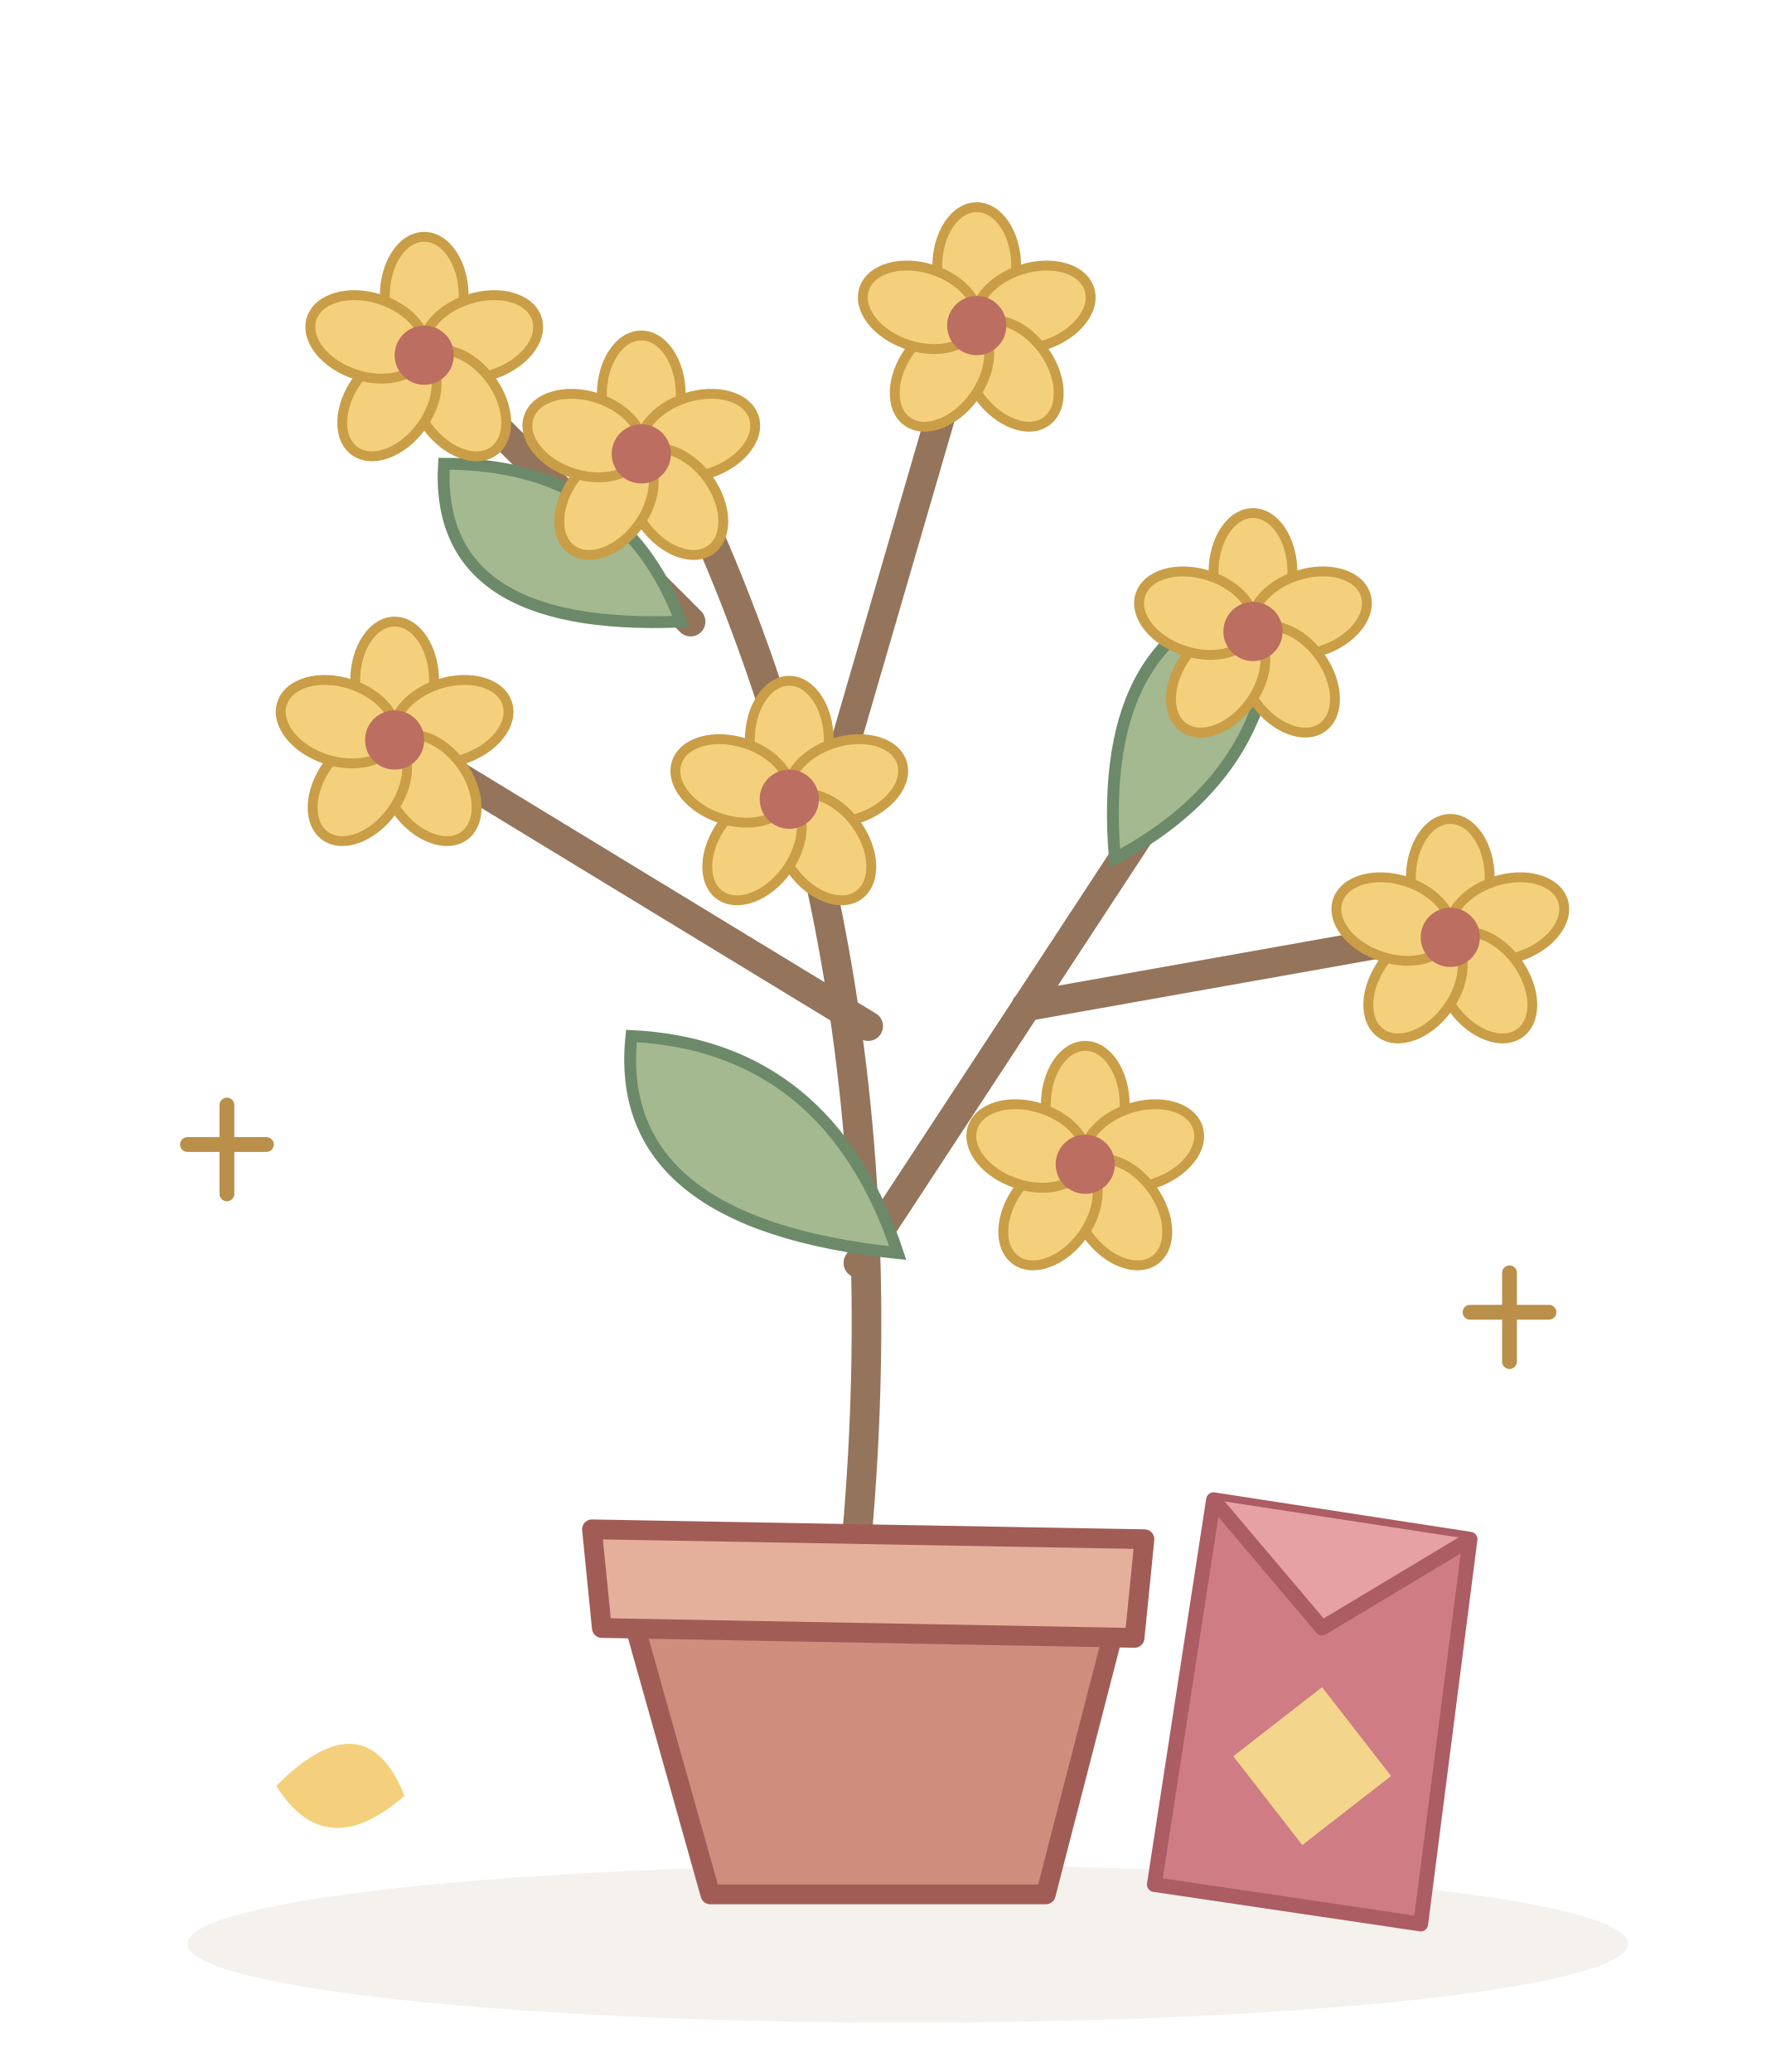
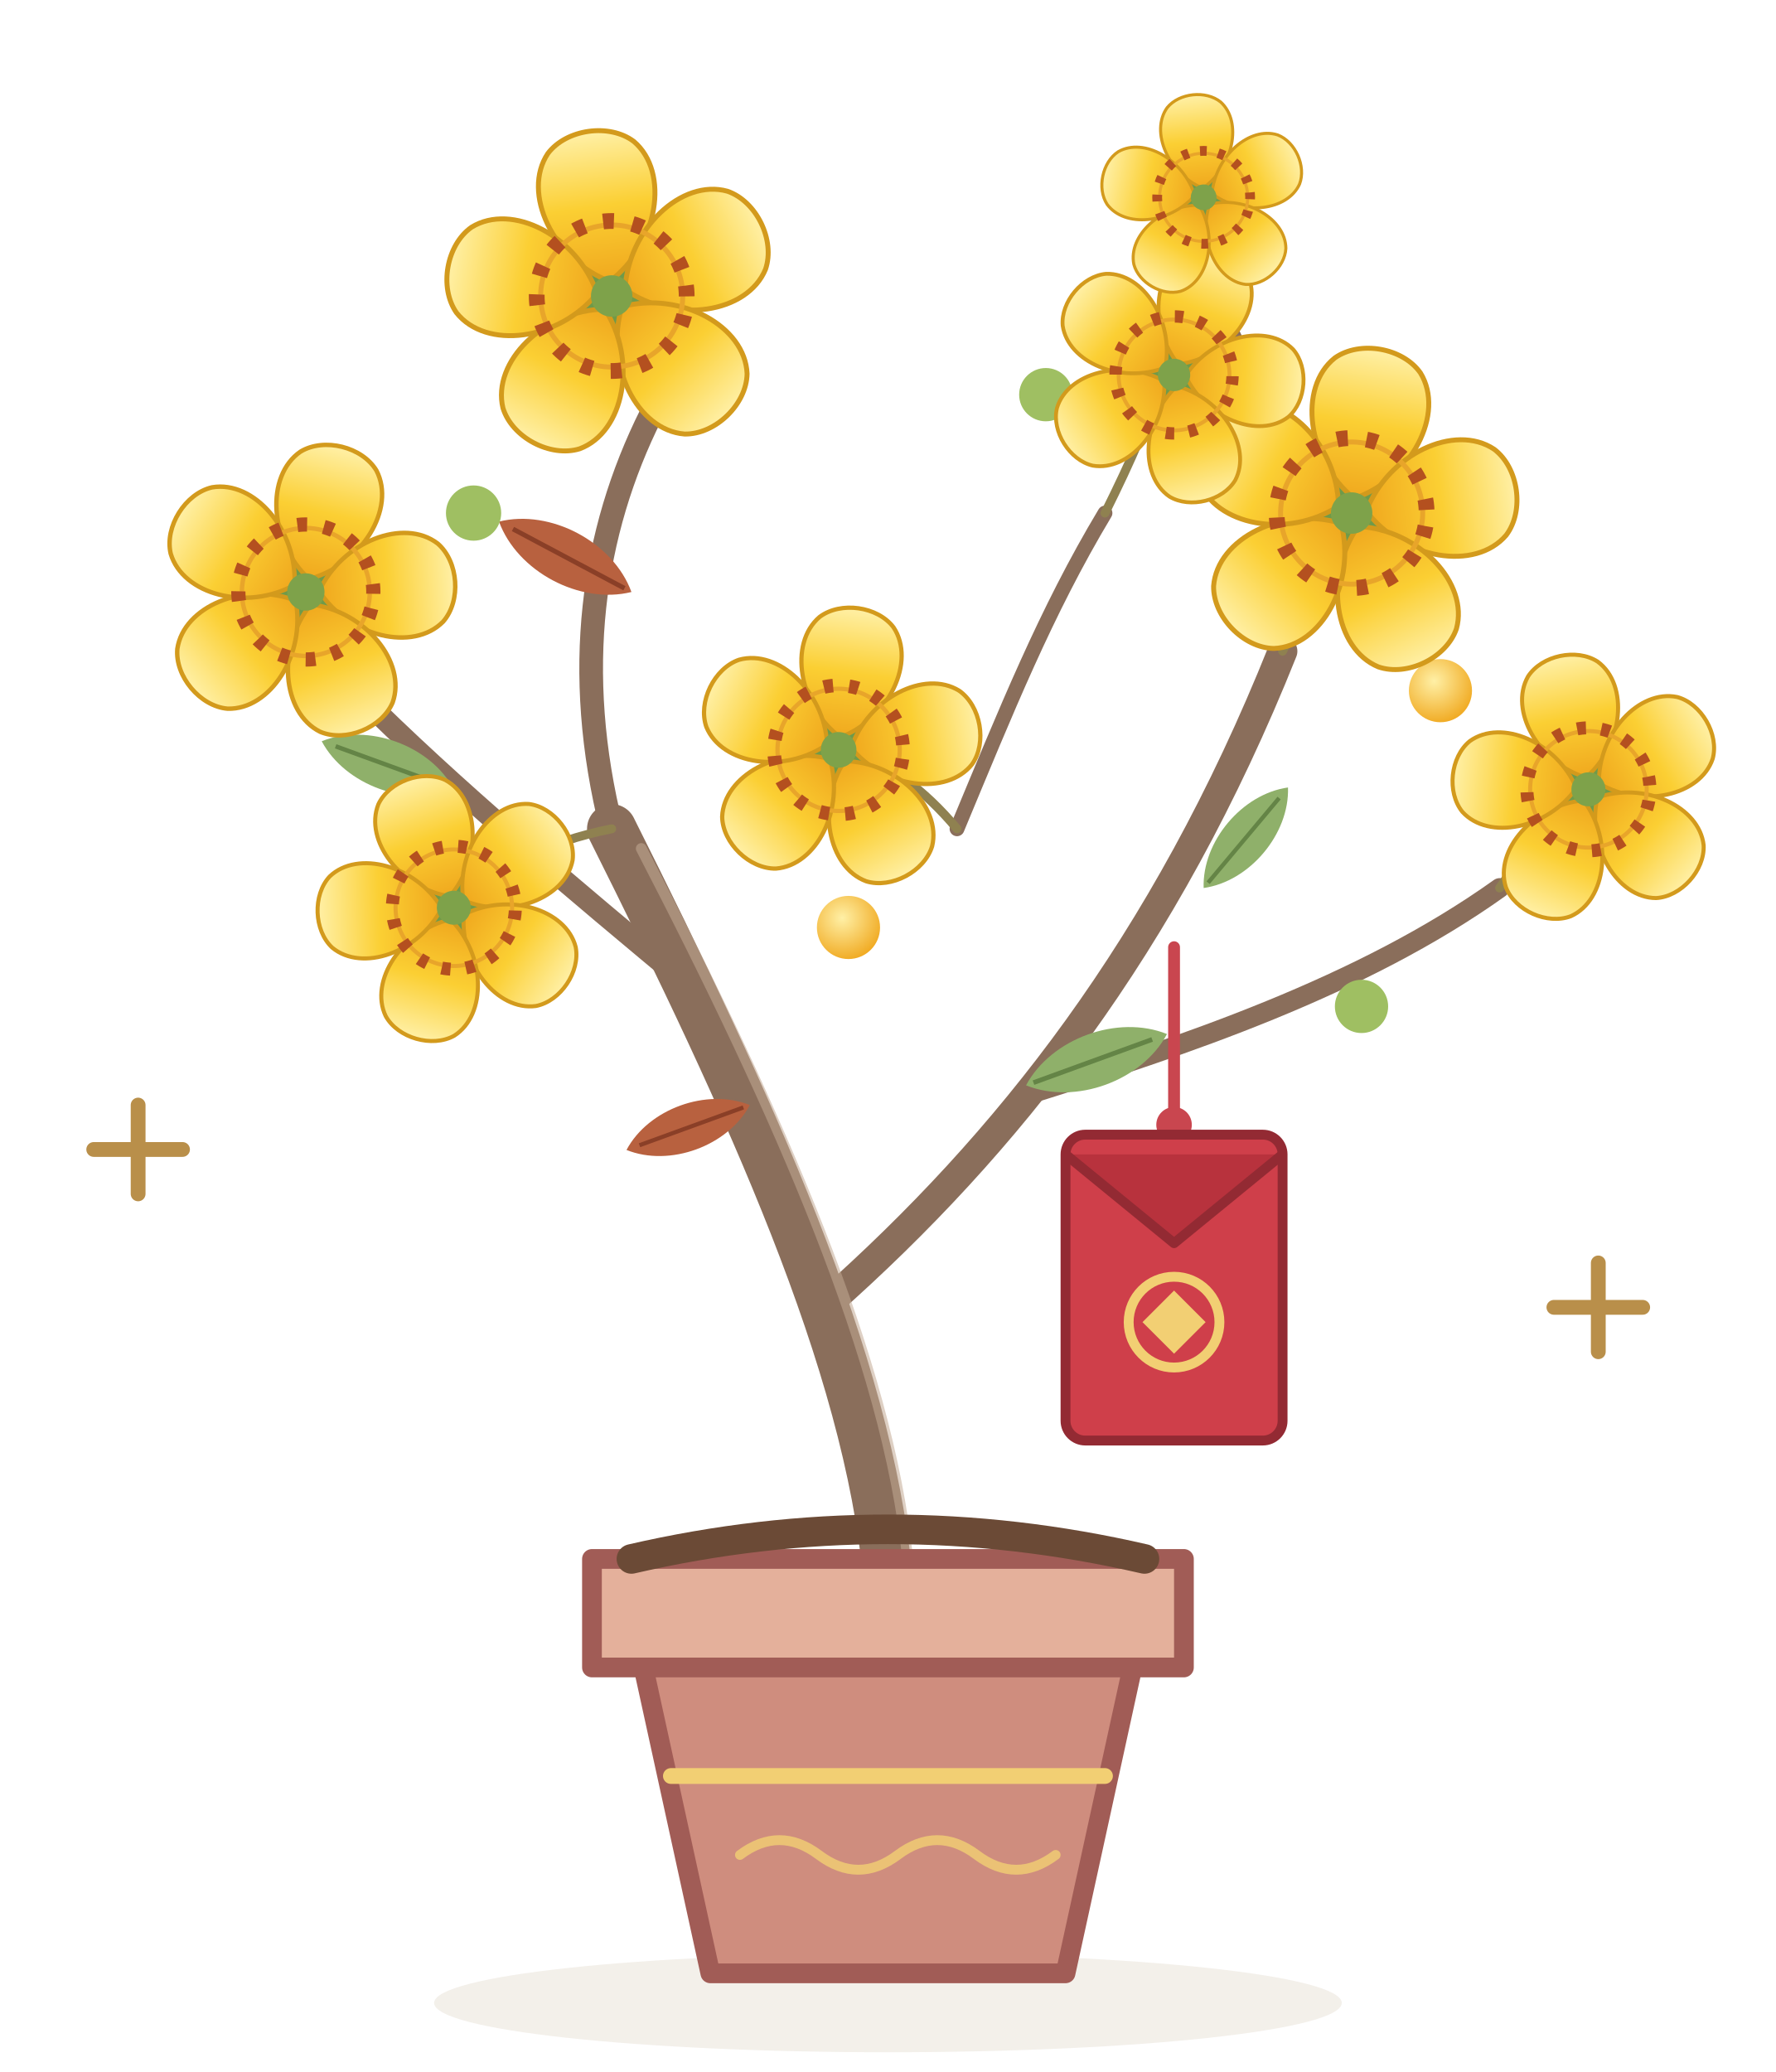
<svg xmlns="http://www.w3.org/2000/svg" viewBox="0 0 180 210" fill="none">
  <defs>
-     <g id="mai">
-       <g fill="#f4d07c" stroke="#c99e47" stroke-width="1">
-         <ellipse cy="-6" rx="4" ry="6" />
-         <ellipse cy="-6" rx="4" ry="6" transform="rotate(72)" />
-         <ellipse cy="-6" rx="4" ry="6" transform="rotate(144)" />
-         <ellipse cy="-6" rx="4" ry="6" transform="rotate(216)" />
-         <ellipse cy="-6" rx="4" ry="6" transform="rotate(288)" />
+     <linearGradient id="petal" x1="0" y1="1" x2="0" y2="0">
+       <stop offset="0" stop-color="#f0a81e" />
+       <stop offset=".5" stop-color="#fbcf33" />
+       <stop offset="1" stop-color="#fff0a6" />
+     </linearGradient>
+     <radialGradient id="bud" cx=".4" cy=".35" r=".7">
+       <stop offset="0" stop-color="#fff0a6" />
+       <stop offset="1" stop-color="#f0a81e" />
+     </radialGradient>
+     <g id="flower">
+       <g fill="#6f9a4a">
+         <path d="M0 0-2.6-6.5 0-8.4 2.6-6.5Z" transform="rotate(36)" />
+         <path d="M0 0-2.6-6.5 0-8.4 2.6-6.5Z" transform="rotate(108)" />
+         <path d="M0 0-2.6-6.5 0-8.4 2.6-6.5Z" transform="rotate(180)" />
+         <path d="M0 0-2.6-6.5 0-8.4 2.6-6.5Z" transform="rotate(252)" />
+         <path d="M0 0-2.6-6.5 0-8.4 2.6-6.5Z" transform="rotate(324)" />
      </g>
-       <circle r="3" fill="#bc6e60" />
+       <g fill="url(#petal)" stroke="#d39a1c" stroke-width=".5">
+         <path id="p" d="M0-1.5C-5.4-4.5-7.6-11.6-4.4-15.2C-2.2-17.4 2.2-17.4 4.4-15.2C7.6-11.6 5.4-4.5 0-1.5Z" />
+         <use href="#p" transform="rotate(72)" />
+         <use href="#p" transform="rotate(144)" />
+         <use href="#p" transform="rotate(216)" />
+         <use href="#p" transform="rotate(288)" />
+       </g>
+       <circle r="7.2" stroke="#e8a52a" stroke-width=".5" />
+       <circle r="7.6" stroke="#b4501f" stroke-width="1.6" stroke-dasharray="1.1 1.9" />
+       <circle r="2.1" fill="#7ea24a" />
+     </g>
+     <g id="loc">
+       <path d="M0 0C4.5-5 4.5-14 0-19C-4.5-14-4.5-5 0 0Z" fill="#b8613f" />
+       <path d="M0-1V-17" stroke="#8a3f27" stroke-width=".6" />
+     </g>
+     <g id="leaf">
+       <path d="M0 0C4.5-5 4.5-14 0-19C-4.5-14-4.5-5 0 0Z" fill="#8fb06a" />
+       <path d="M0-1V-17" stroke="#648446" stroke-width=".6" />
    </g>
  </defs>
-   <ellipse cx="92" cy="197" rx="73" ry="8" fill="#a89067" opacity=".12" />
-   <g stroke="#94745b" stroke-width="3" stroke-linecap="round">
-     <path d="M86 164q8-67-19-120m20 84 40-61m-39 37L42 76m40 12 16-55m6 69 45-8m-79-31L43 36" />
+   <ellipse cx="90" cy="203" rx="46" ry="5" fill="#a89067" opacity=".14" />
+   <g stroke="#8a6e5b" stroke-linecap="round" stroke-linejoin="round" fill="none">
+     <path d="M90 160C88 138 76 112 62 84" stroke-width="5" />
+     <path d="M62 84C58 68 60 54 66 42" stroke-width="2.4" />
+     <path d="M70 100C58 90 46 80 36 70" stroke-width="2.2" />
+     <path d="M84 132C102 116 118 96 130 66" stroke-width="3" />
+     <path d="M130 66C132 54 130 44 124 32" stroke-width="1.6" />
+     <path d="M104 111C120 106 138 100 152 90" stroke-width="2" />
+     <path d="M97 84C102 72 106 62 112 52" stroke-width="1.5" />
  </g>
-   <g fill="#a4b990" stroke="#6c8a69" stroke-width="1.2">
-     <path d="M91 127q-29-3-27-22 20 1 27 22Zm22-40q-2-24 16-27 1 18-16 27ZM69 63Q44 64 45 47q18 0 24 16Z" />
+   <path d="M92 158C90 138 79 113 65 86" stroke="#c3a993" stroke-width="1.1" stroke-linecap="round" opacity=".55" />
+   <g stroke="#8f8150" stroke-width=".9" stroke-linecap="round">
+     <path d="M66 42Q64 36 62 30" />
+     <path d="M36 70Q34 64 31 60" />
+     <path d="M130 66Q134 58 136 52" />
+     <path d="M152 90Q156 84 160 80" />
+     <path d="M112 52Q116 44 118 38" />
+     <path d="M124 32Q124 26 122 21" />
+     <path d="M62 84Q52 86 46 92" />
+     <path d="M97 84Q92 78 86 76" />
  </g>
-   <use href="#mai" x="43" y="36" />
-   <use href="#mai" x="65" y="46" />
-   <use href="#mai" x="99" y="33" />
-   <use href="#mai" x="80" y="81" />
-   <use href="#mai" x="40" y="75" />
-   <use href="#mai" x="127" y="64" />
-   <use href="#mai" x="147" y="95" />
-   <use href="#mai" x="110" y="118" />
+   <use href="#loc" transform="translate(64 60) rotate(-62) scale(.8)" />
+   <use href="#loc" transform="translate(132 54) rotate(58) scale(.8)" />
+   <use href="#leaf" transform="translate(104 110) rotate(70) scale(.8)" />
+   <use href="#leaf" transform="translate(46 80) rotate(-70) scale(.75)" />
+   <use href="#loc" transform="translate(76 112) rotate(-110) scale(.7)" />
+   <use href="#leaf" transform="translate(122 90) rotate(40) scale(.7)" />
+   <g>
+     <circle cx="48" cy="52" r="2.8" fill="#9fbf62" />
+     <circle cx="146" cy="70" r="3.2" fill="url(#bud)" />
+     <circle cx="106" cy="40" r="2.7" fill="#9fbf62" />
+     <circle cx="138" cy="102" r="2.7" fill="#9fbf62" />
+     <circle cx="86" cy="94" r="3.2" fill="url(#bud)" />
+   </g>
+   <use href="#flower" transform="translate(62 30) rotate(-8) scale(1)" />
+   <use href="#flower" transform="translate(31 60) rotate(14) scale(.9)" />
+   <use href="#flower" transform="translate(137 52) rotate(10) scale(1)" />
+   <use href="#flower" transform="translate(161 80) rotate(-12) scale(.82)" />
+   <use href="#flower" transform="translate(119 38) rotate(22) scale(.78)" />
+   <use href="#flower" transform="translate(122 20) rotate(-6) scale(.62)" />
+   <use href="#flower" transform="translate(46 92) rotate(-20) scale(.82)" />
+   <use href="#flower" transform="translate(85 76) rotate(8) scale(.86)" />
+   <path d="M119 96v18" stroke="#c9464f" stroke-width="1.2" stroke-linecap="round" />
+   <circle cx="119" cy="114" r="1.8" fill="#c9464f" />
+   <g transform="translate(108 115)" stroke="#932a33" stroke-width="1" stroke-linejoin="round">
+     <rect width="22" height="31" rx="2" fill="#cf3f4a" />
+     <path d="M0 2 11 11 22 2" fill="#b8323d" />
+     <circle cx="11" cy="19" r="4.6" stroke="#f2cf73" />
+     <path d="m11 15.8 3.2 3.2-3.2 3.2-3.2-3.2Z" fill="#f2cf73" stroke="none" />
+   </g>
  <g stroke="#a15c56" stroke-width="2" stroke-linejoin="round">
-     <path d="m63 160 51 1-8 31H72Z" fill="#cf8d7e" />
-     <path d="m60 155 56 1-1 10-54-1Z" fill="#e4b09b" />
+     <path d="M65 168H115L108 200H72Z" fill="#cf8d7e" />
+     <path d="M60 158H120V169H60Z" fill="#e4b09b" />
  </g>
-   <g stroke="#ac5c63" stroke-width="1.5" stroke-linejoin="round">
-     <path d="m123 152 26 4-5 39-27-4Z" fill="#cf7c85" />
-     <path d="m123 152 11 13 15-9" fill="#e5a1a4" />
+   <path d="M68 180H112" stroke="#f2cf73" stroke-width="1.6" stroke-linecap="round" />
+   <path d="M75 188q4-3 8 0t8 0 8 0 8 0" stroke="#f2cf73" stroke-width="1" stroke-linecap="round" opacity=".8" />
+   <path d="M64 158q26-6 52 0" stroke="#6b4a36" stroke-width="3" stroke-linecap="round" />
+   <g stroke="#b98f4a" stroke-width="1.5" stroke-linecap="round">
+     <path d="M14 112v9m-4.5-4.5h9M162 128v9m-4.5-4.5h9" />
  </g>
-   <path d="m134 171 7 9-9 7-7-9Z" fill="#f3d58b" />
-   <g stroke="#b98f4a" stroke-width="1.5" stroke-linecap="round">
-     <path d="M23 112v9m-4-5h8m126 13v9m-4-5h8" />
-   </g>
-   <path d="M28 181q9-9 13 1-8 7-13-1Z" fill="#f4d07c" />
</svg>
